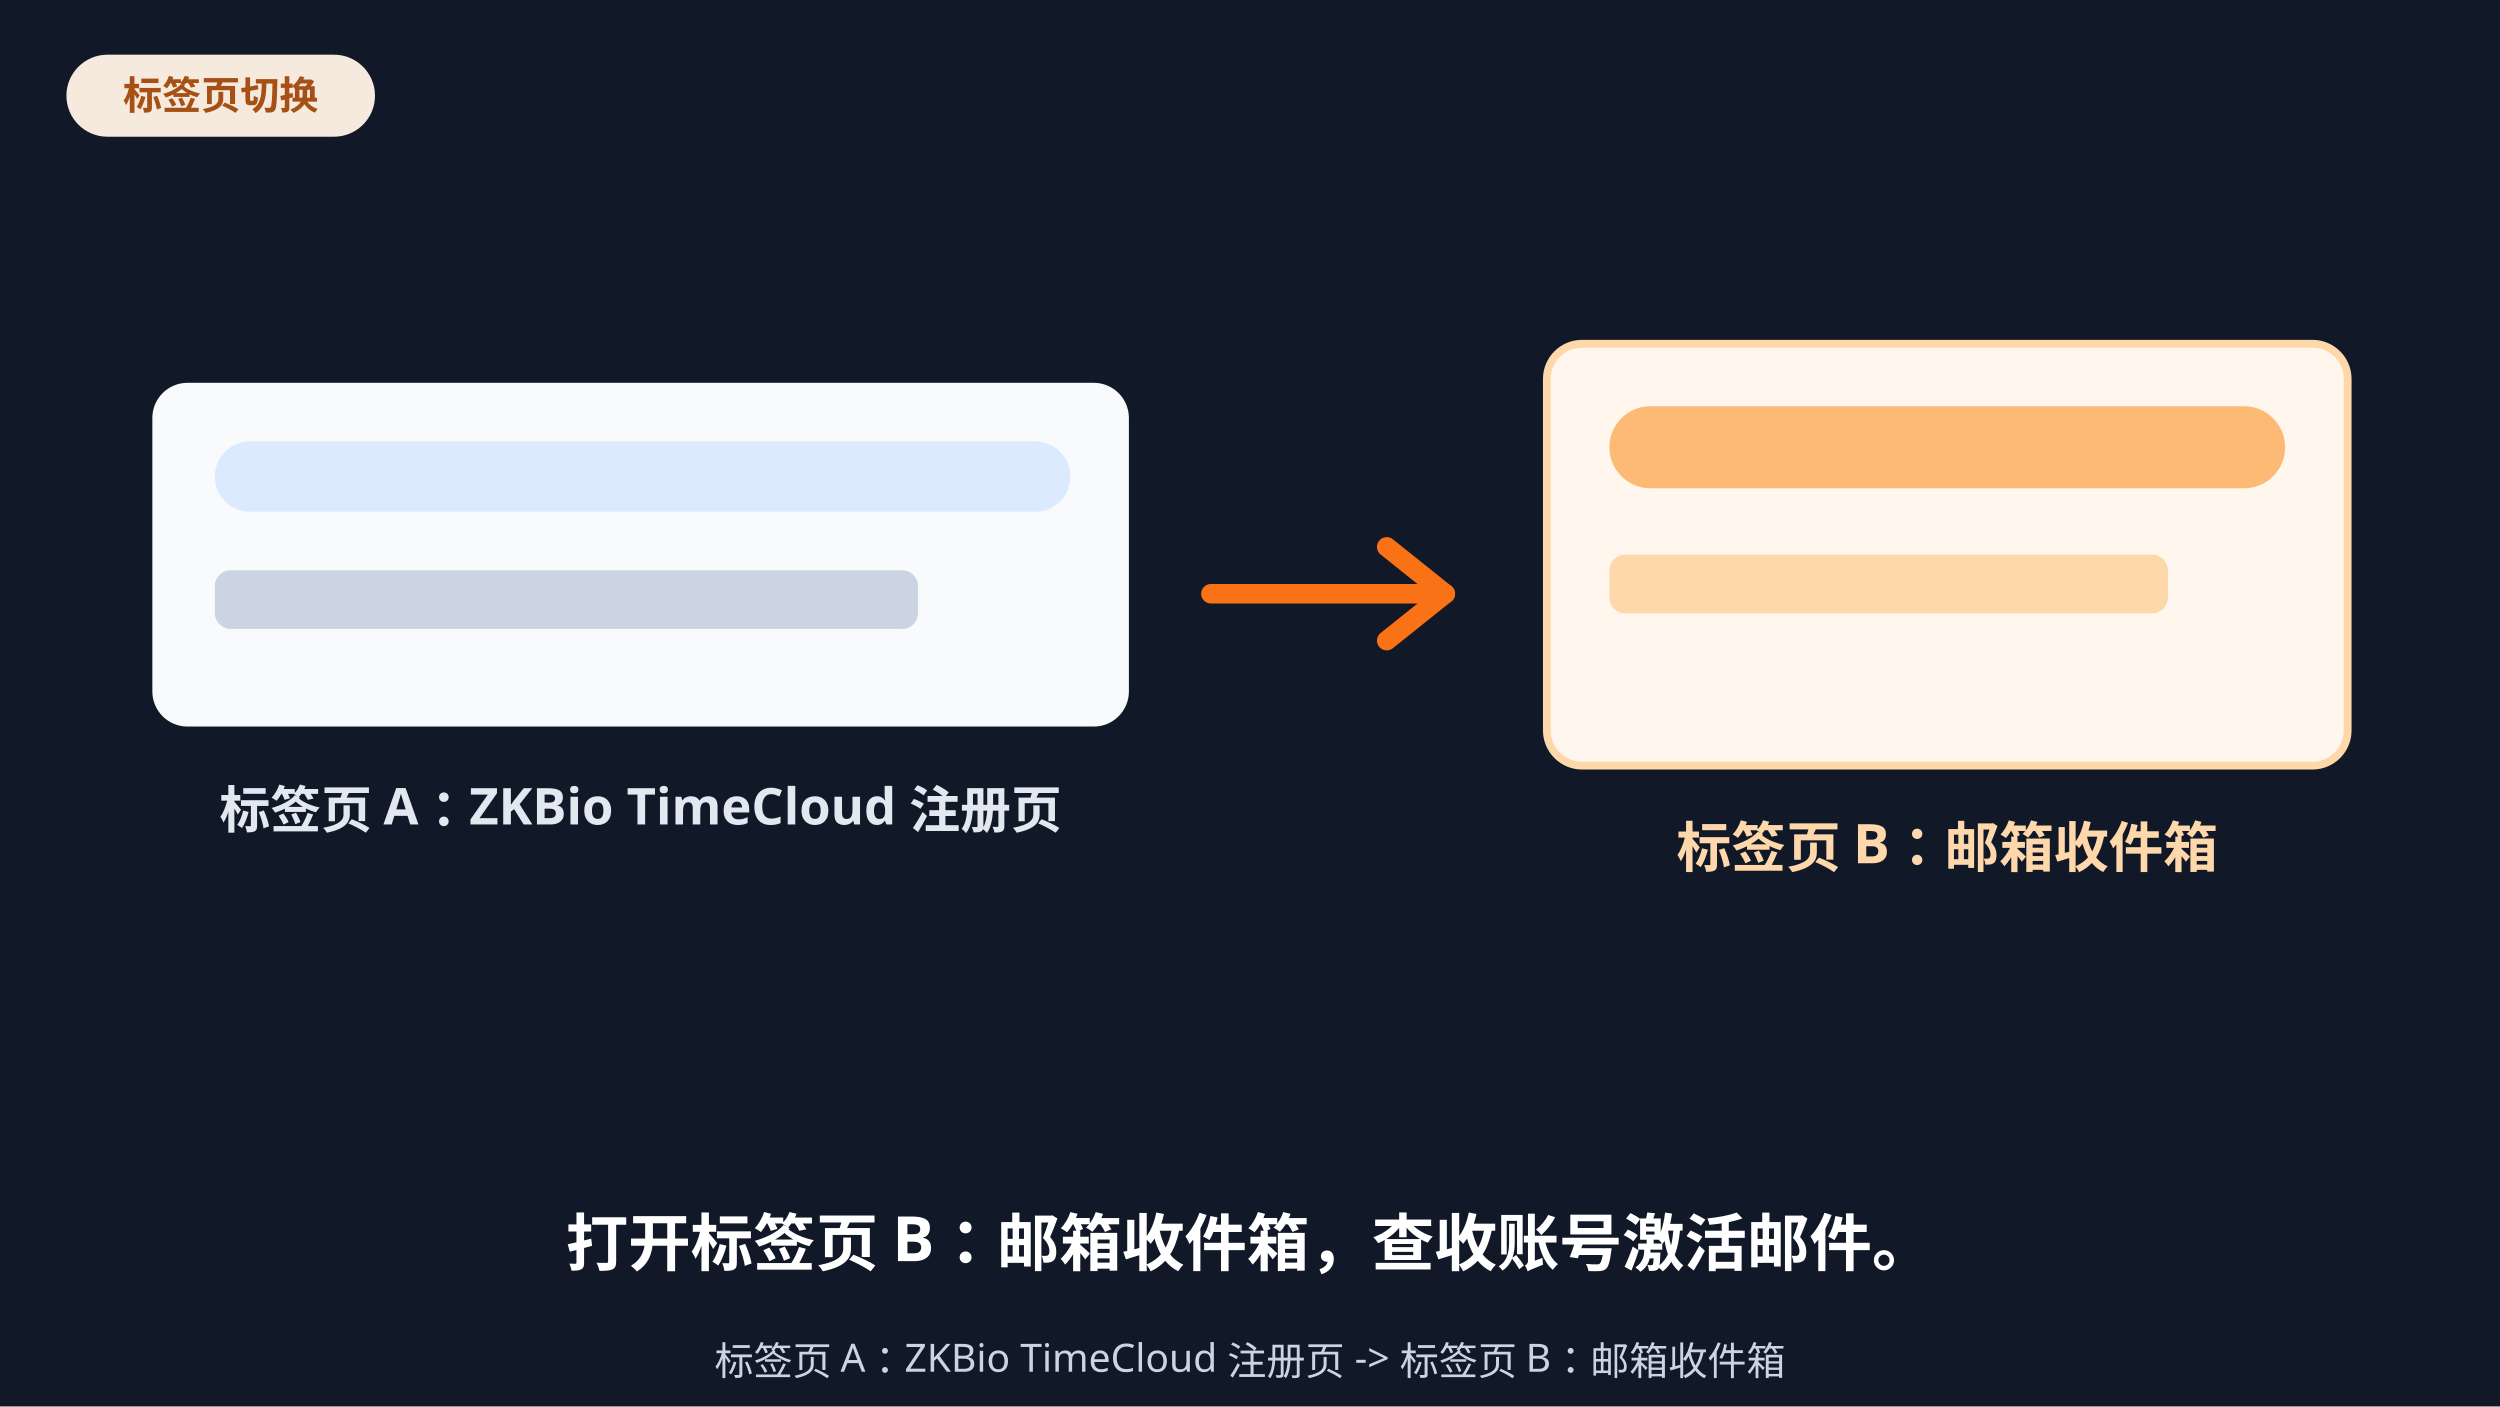
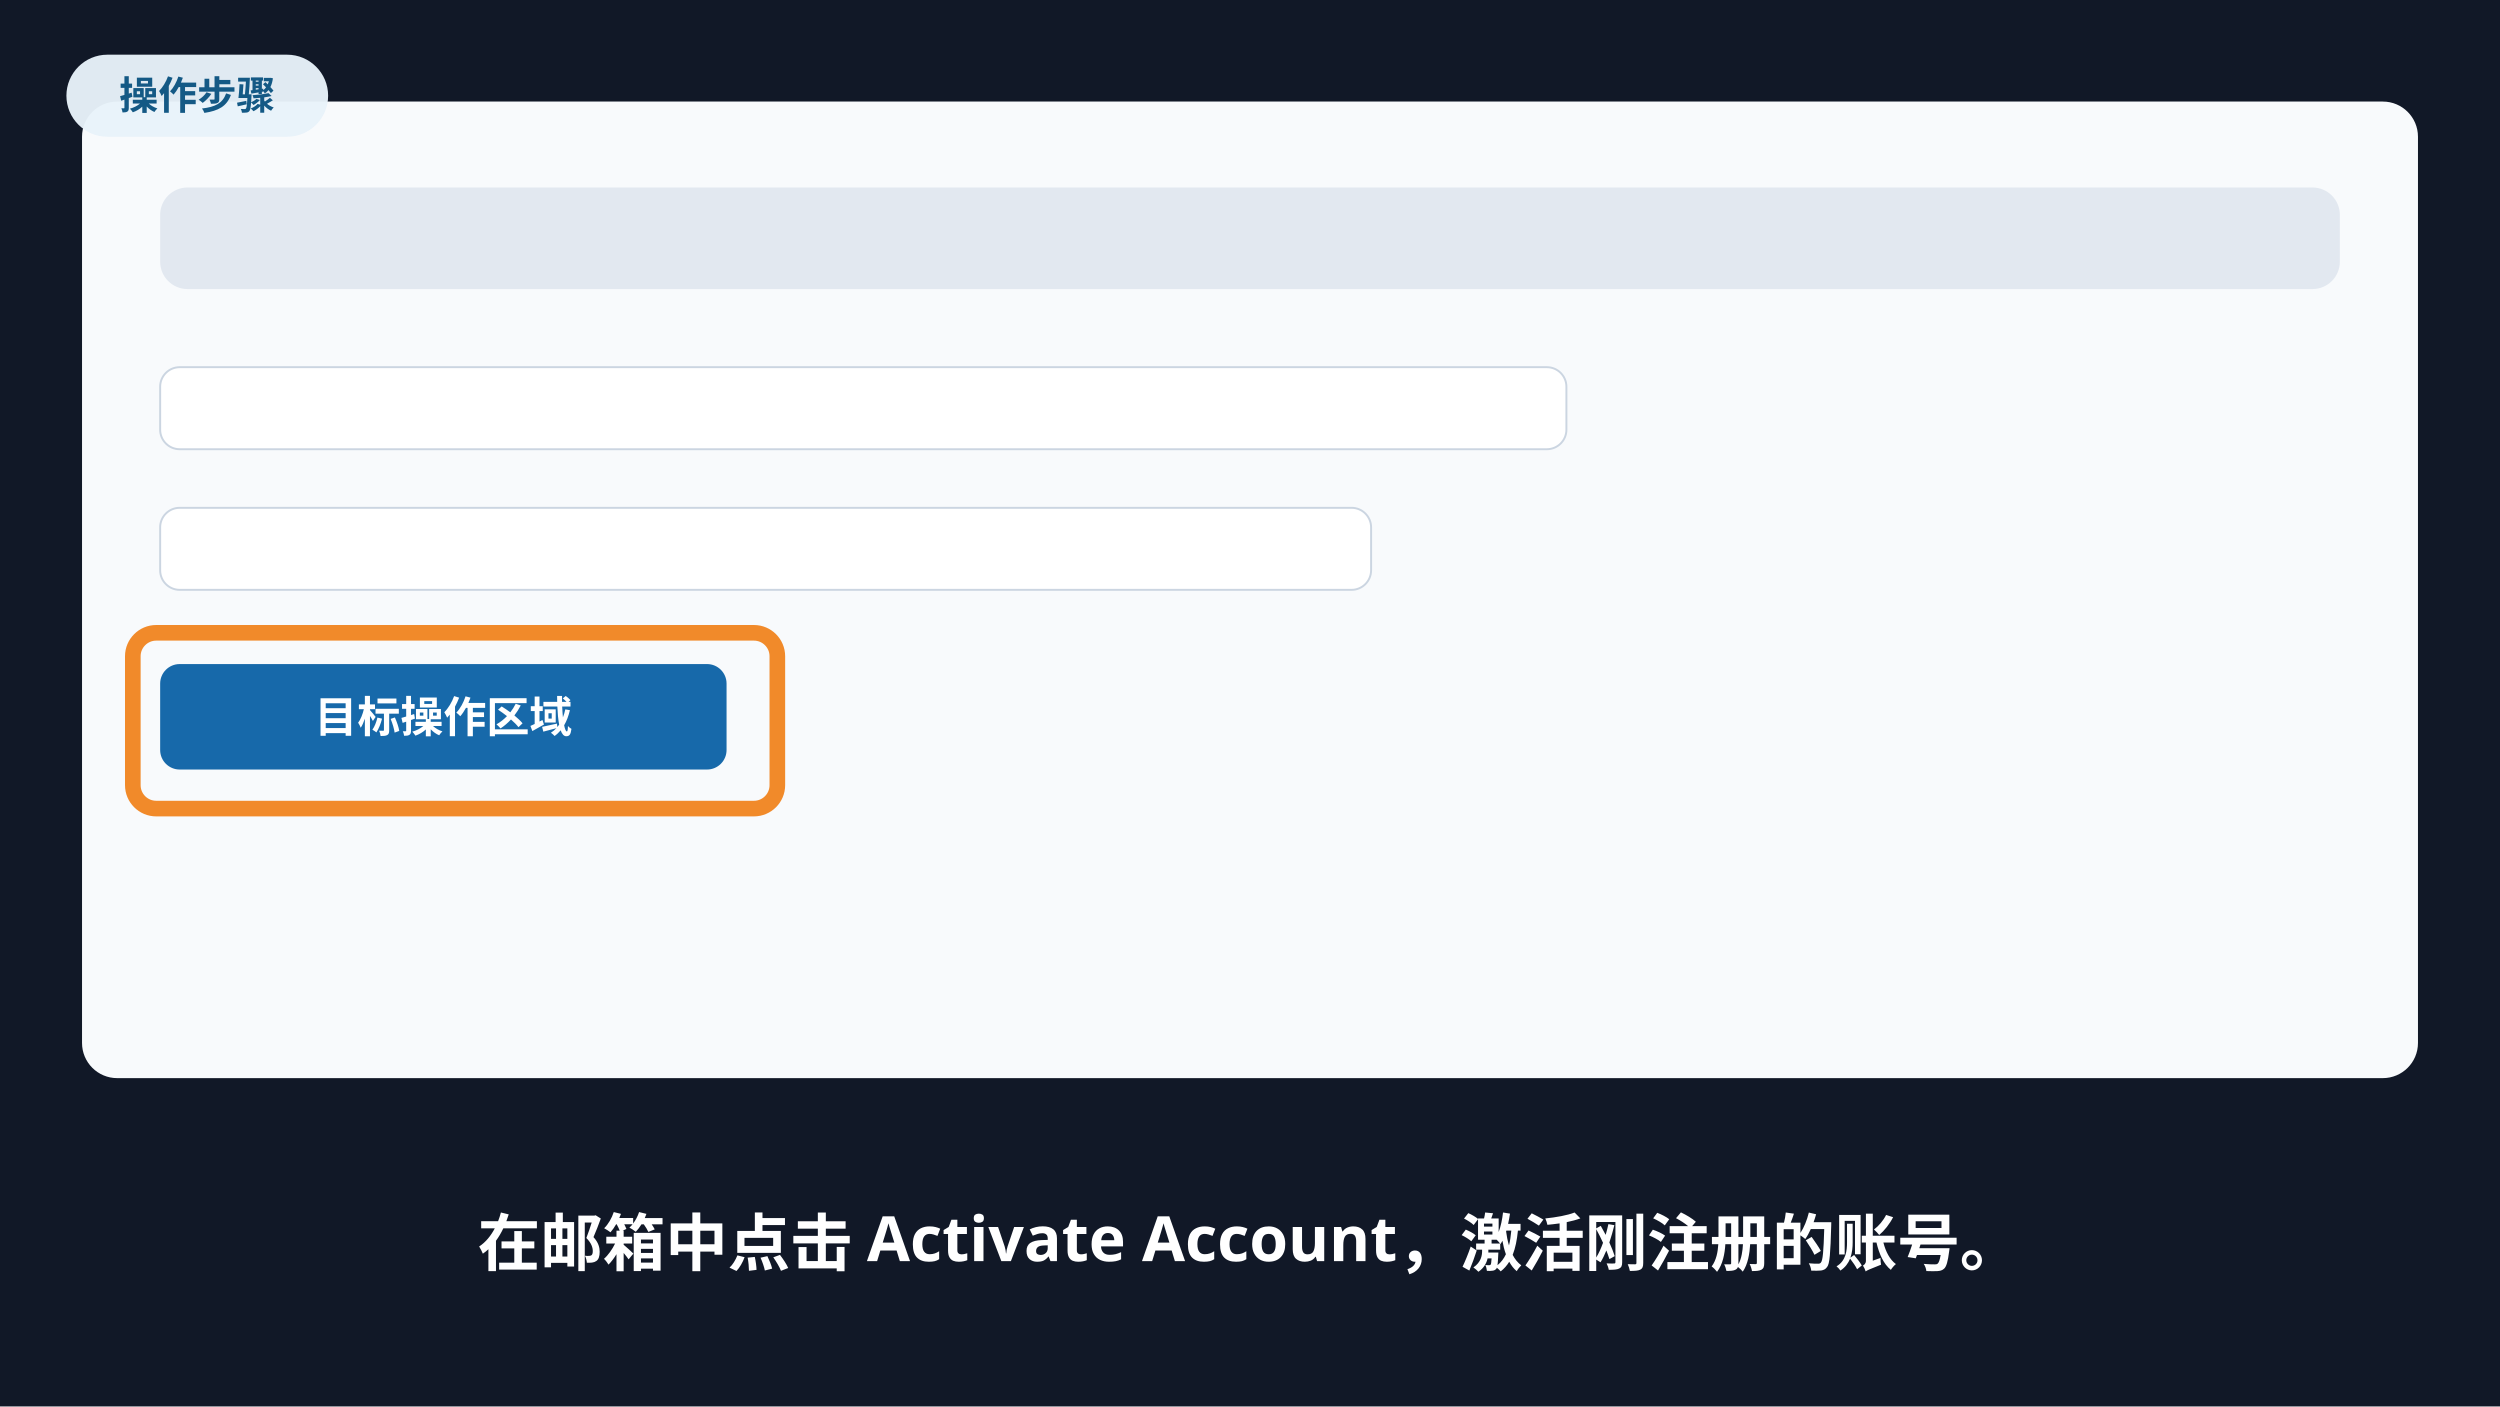
<svg xmlns="http://www.w3.org/2000/svg" width="1280" height="720" viewBox="0 0 1280 720">
  <rect width="1280" height="720" fill="#111827" />
-   <rect x="78" y="196" width="500" height="176" rx="18" fill="#f8fafc" />
-   <rect x="110" y="226" width="438" height="36" rx="18" fill="#dbeafe" />
-   <rect x="110" y="292" width="360" height="30" rx="8" fill="#cbd5e1" />
-   <text x="328" y="424" text-anchor="middle" font-size="26" font-weight="900" fill="#e2e8f0" font-family="Microsoft YaHei, Segoe UI, sans-serif">标签页 A：ZKBio TimeCloud 注册页</text>
-   <path d="M620 304 H740" stroke="#f97316" stroke-width="10" stroke-linecap="round" />
-   <path d="M740 304 l-30 -24 M740 304 l-30 24" stroke="#f97316" stroke-width="10" stroke-linecap="round" />
-   <rect x="792" y="176" width="410" height="216" rx="18" fill="#fff7ed" stroke="#fed7aa" stroke-width="4" />
-   <rect x="824" y="208" width="346" height="42" rx="21" fill="#fdba74" />
-   <rect x="824" y="284" width="286" height="30" rx="8" fill="#fed7aa" />
-   <text x="997" y="444" text-anchor="middle" font-size="28" font-weight="900" fill="#fed7aa" font-family="Microsoft YaHei, Segoe UI, sans-serif">标签页 B：邮箱收件箱</text>
-   <rect x="34" y="28" width="158" height="42" rx="21" fill="#fff1e4" opacity="0.96" />
-   <text x="113" y="56" text-anchor="middle" font-size="20" font-weight="800" fill="#a65016" font-family="Microsoft YaHei, Segoe UI, sans-serif">标签页切换</text>
+   <rect x="42" y="52" width="1196" height="500" rx="18" fill="#f8fafc" />
+   <rect x="82" y="96" width="1116" height="52" rx="14" fill="#e2e8f0" />
+   <rect x="82" y="188" width="720" height="42" rx="10" fill="#ffffff" stroke="#cbd5e1" />
+   <rect x="82" y="260" width="620" height="42" rx="10" fill="#ffffff" stroke="#cbd5e1" />
+   <rect x="82" y="340" width="290" height="54" rx="10" fill="#1769aa" />
+   <text x="227" y="375" text-anchor="middle" font-size="22" font-weight="800" fill="#ffffff" font-family="Microsoft YaHei, Segoe UI, sans-serif">目标操作区域</text>
+   <rect x="68" y="324" width="330" height="90" rx="12" fill="none" stroke="#f18a2a" stroke-width="8" />
+   <rect x="34" y="28" width="134" height="42" rx="21" fill="#e8f2fa" opacity="0.96" />
+   <text x="101" y="56" text-anchor="middle" font-size="20" font-weight="800" fill="#145985" font-family="Microsoft YaHei, Segoe UI, sans-serif">操作步骤</text>
  <rect x="0" y="586" width="1280" height="134" fill="#111827" opacity="0.88" />
-   <text x="640" y="648" text-anchor="middle" font-size="32" font-weight="800" fill="#ffffff" font-family="Microsoft YaHei, Segoe UI, sans-serif">打开标签页 B：邮箱收件箱，查收账号激活邮件。</text>
-   <text x="640" y="704" text-anchor="middle" font-size="20" fill="#cbd5e1" font-family="Microsoft YaHei, Segoe UI, sans-serif">标签页 A：ZKBio TimeCloud 注册页 -&gt; 标签页 B：邮箱收件箱</text>
+   <text x="640" y="648" text-anchor="middle" font-size="32" font-weight="800" fill="#ffffff" font-family="Microsoft YaHei, Segoe UI, sans-serif">在邮箱中点击 Activate Account，激活刚注册的账号。</text>
</svg>
